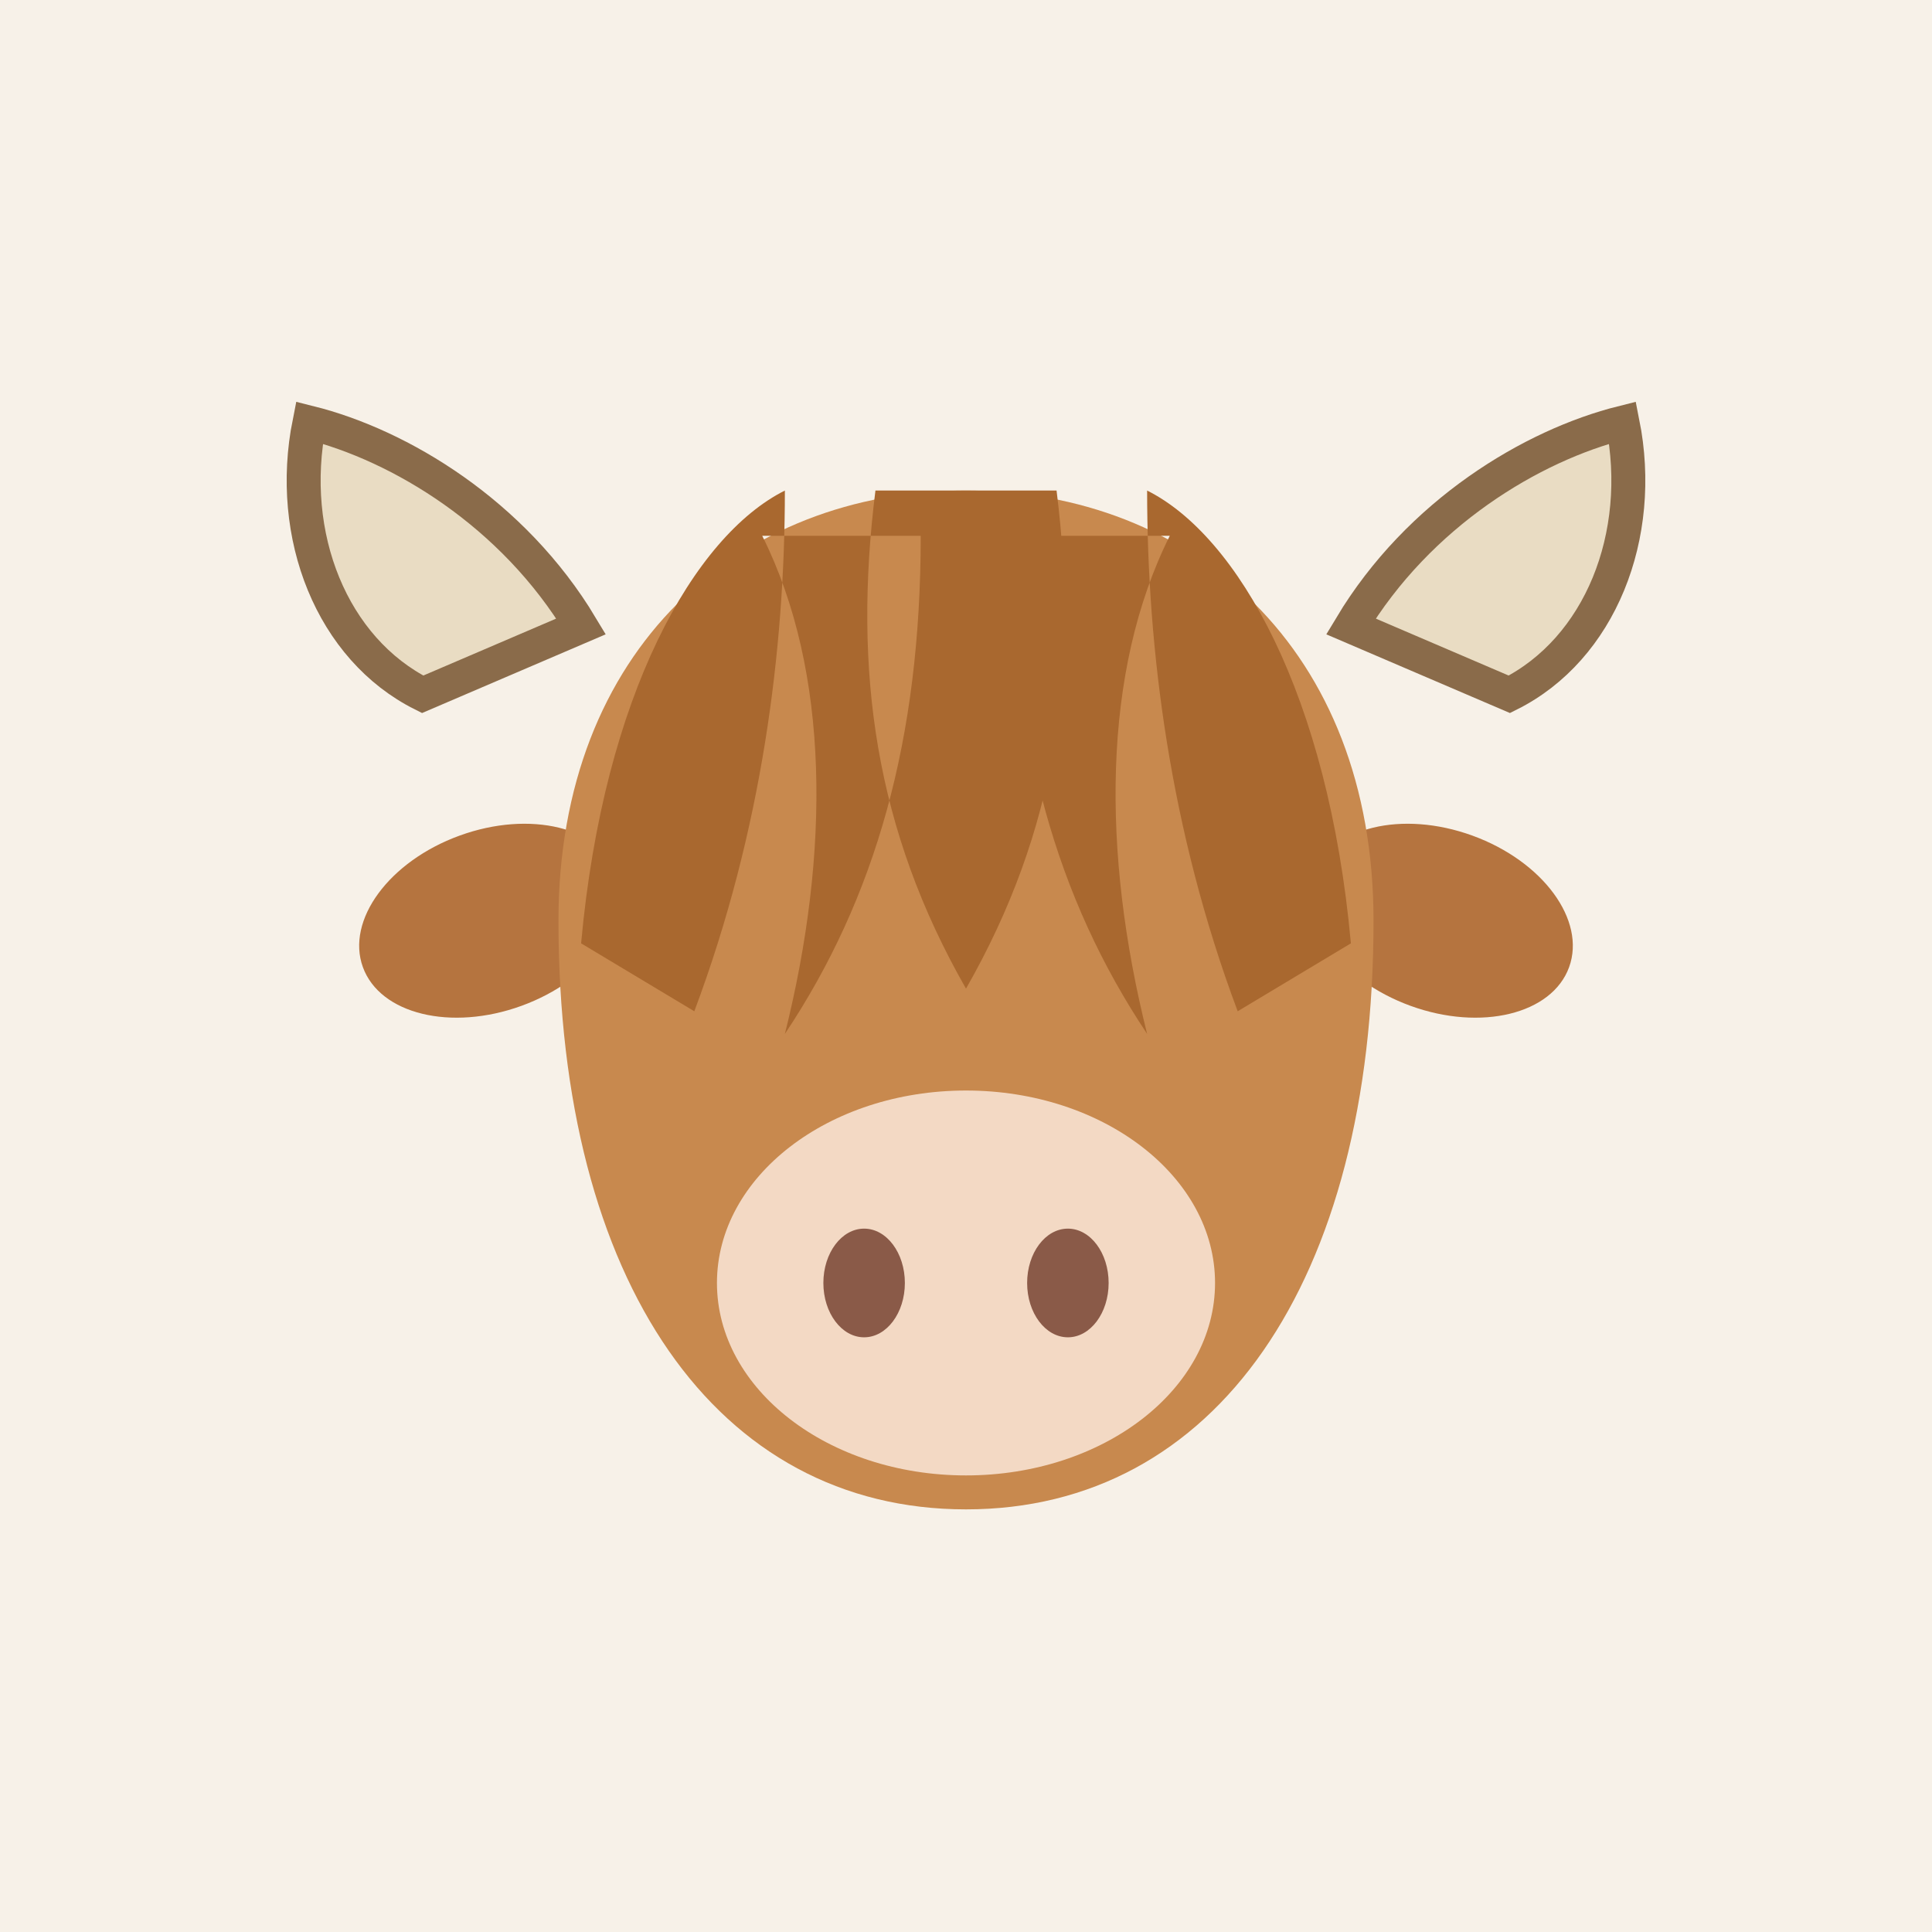
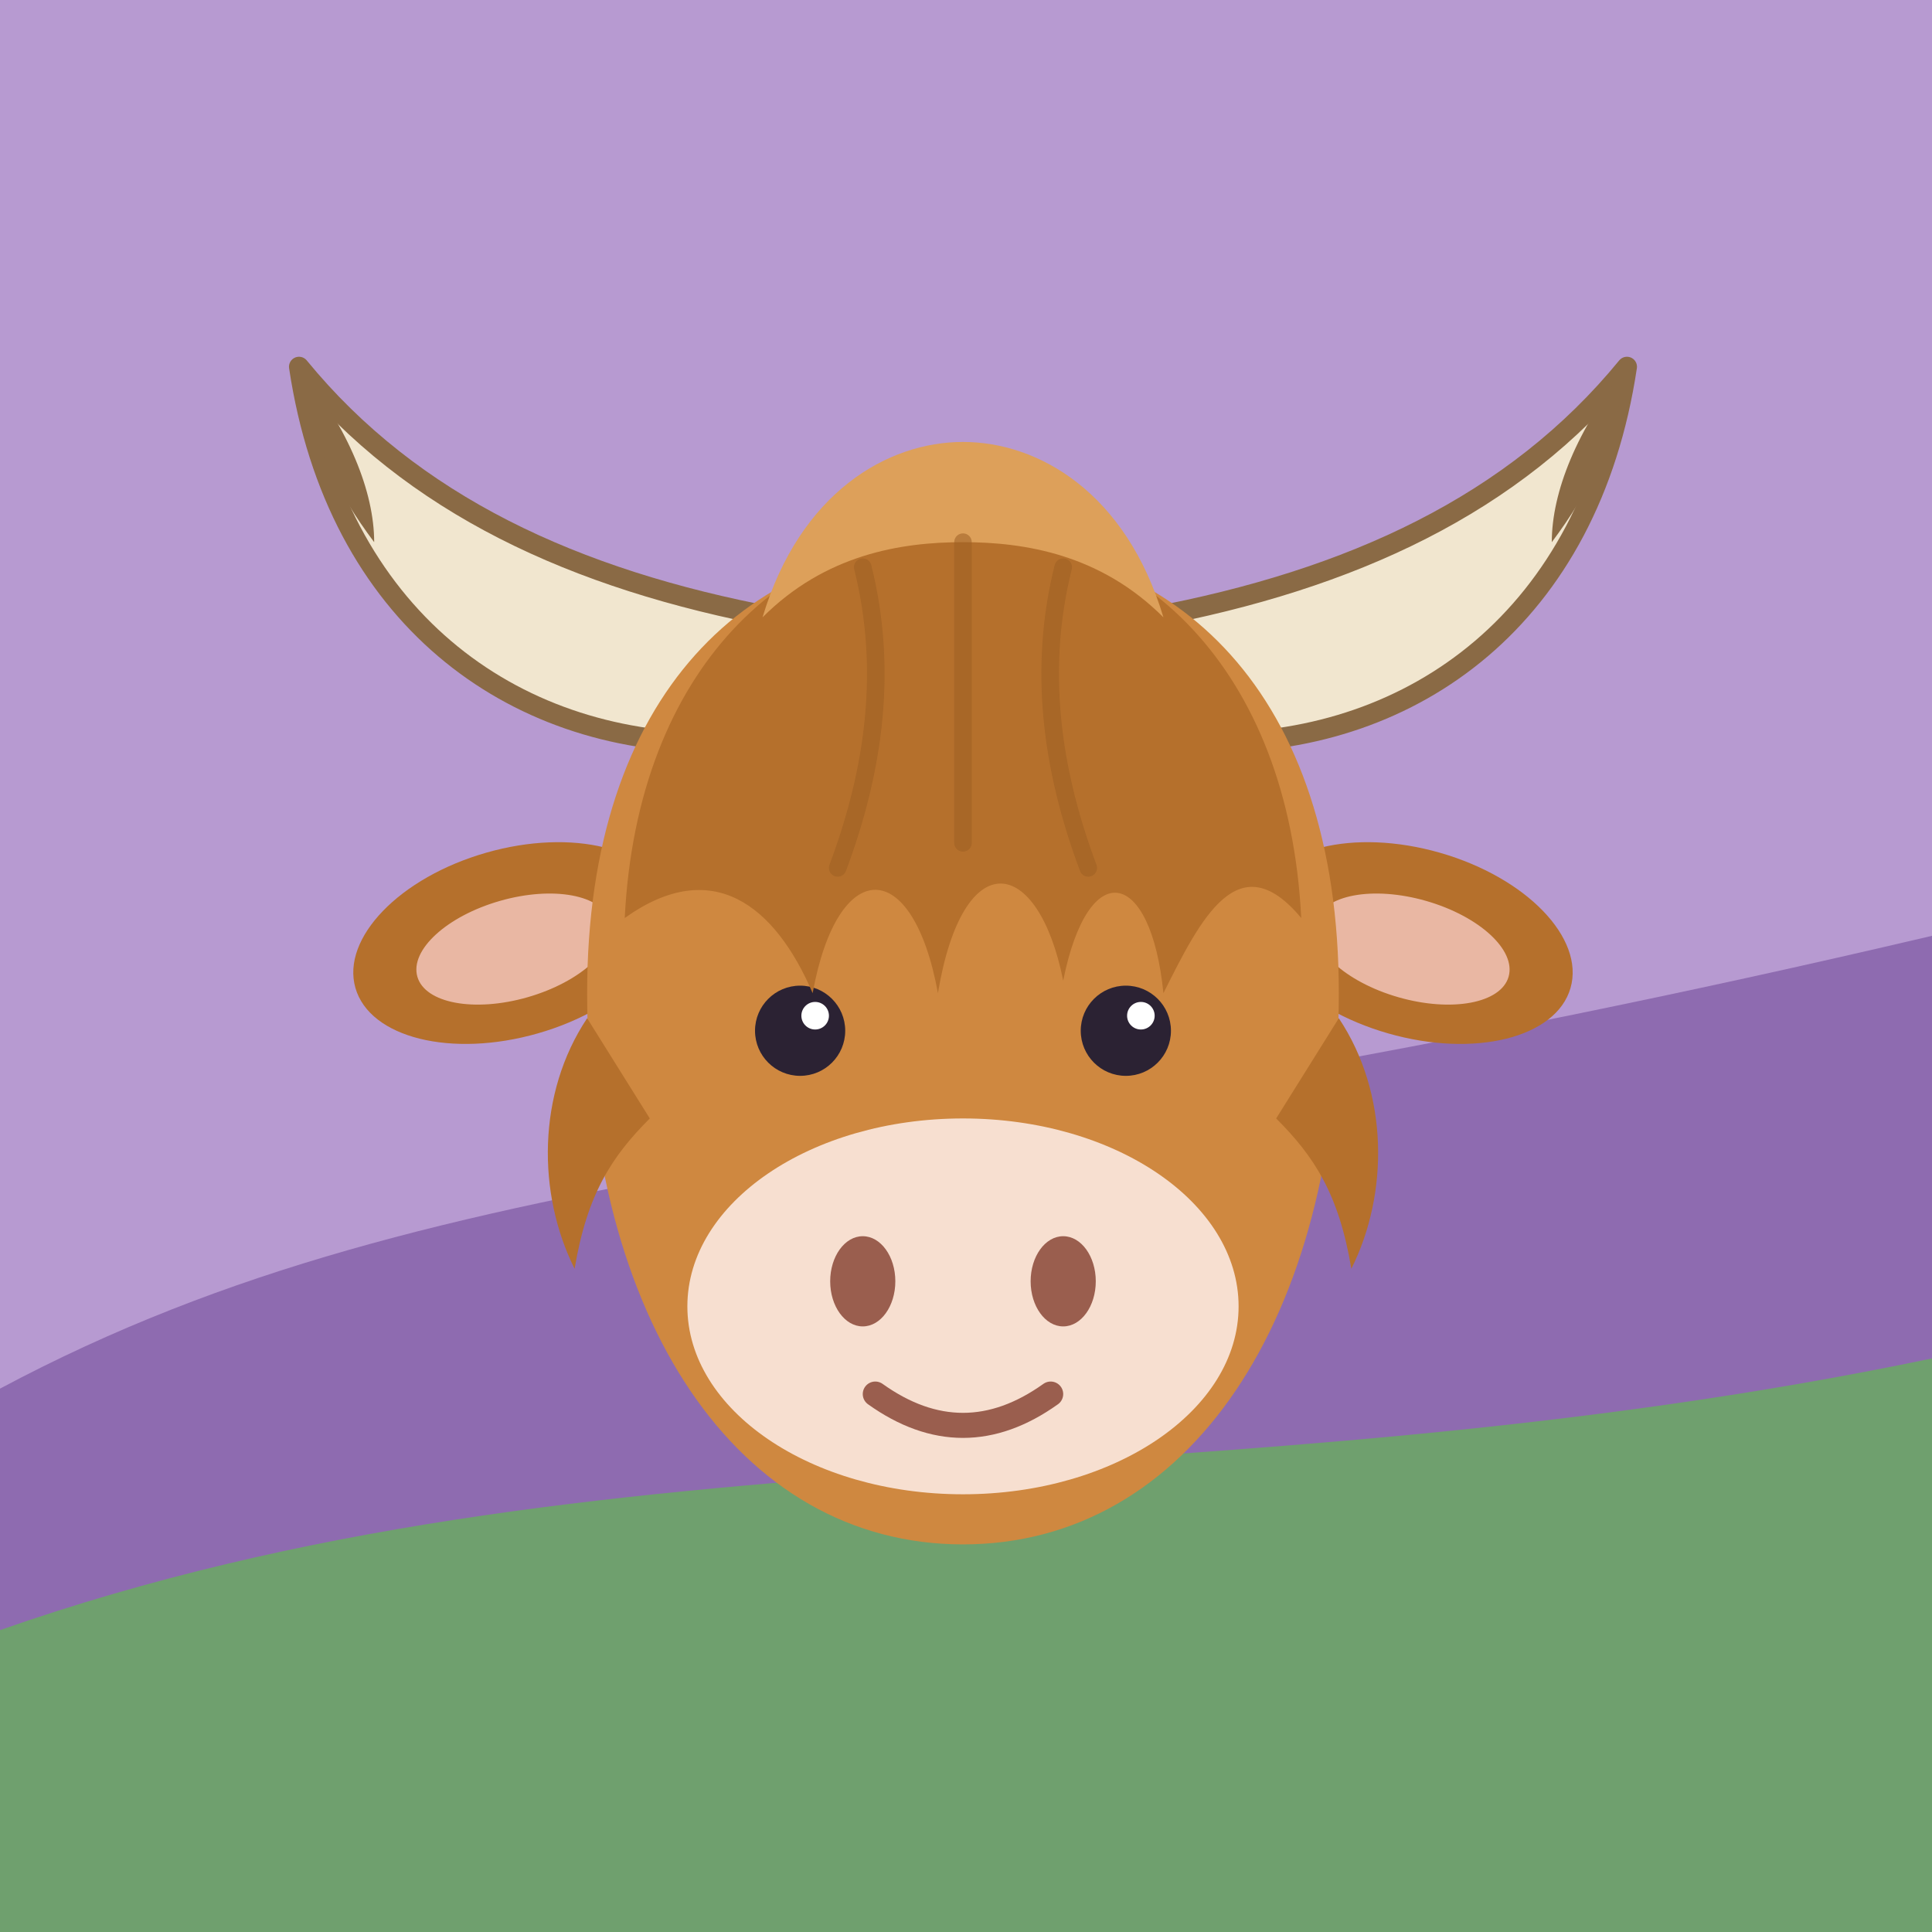
- <svg xmlns="http://www.w3.org/2000/svg" viewBox="0 0 64 64">
-   <rect width="64" height="64" fill="#F7F1E8" />
-   <g transform="translate(8 8) scale(.75)">
-     <path d="M8 20c-4-2-6-7-5-12 4 1 9 4 12 9zM56 20c4-2 6-7 5-12-4 1-9 4-12 9z" fill="#E9DCC3" stroke="#8A6B4A" stroke-width="1.5" />
-     <ellipse cx="11" cy="30" rx="6" ry="4" fill="#B5743F" transform="rotate(-20 11 30)" />
-     <ellipse cx="53" cy="30" rx="6" ry="4" fill="#B5743F" transform="rotate(20 53 30)" />
-     <path d="M14 30c0-12 8-19 18-19s18 7 18 19c0 16-7 26-18 26S14 46 14 30z" fill="#C8894E" />
-     <ellipse cx="32" cy="46" rx="11" ry="8.5" fill="#F3D9C4" />
-     <ellipse cx="27.5" cy="46" rx="1.8" ry="2.4" fill="#8A5A48" />
-     <ellipse cx="36.5" cy="46" rx="1.8" ry="2.4" fill="#8A5A48" />
-     <path d="M15 31c1-11 5-18 9-20 0 7-1 15-4 23zM49 31c-1-11-5-18-9-20 0 7 1 15 4 23zM23 13c3 6 3 14 1 22 4-6 6-13 6-22zM41 13c-3 6-3 14-1 22-4-6-6-13-6-22zM28 11h8c1 8 0 15-4 22-4-7-5-14-4-22z" fill="#A9682F" />
+ <svg xmlns="http://www.w3.org/2000/svg" viewBox="0 0 128 128">
+   <rect width="128" height="128" fill="#B79AD1" />
+   <path d="M0 92c30-16 60-14 128-30v66H0z" fill="#8E6BB0" />
+   <path d="M0 108c40-14 80-8 128-18v38H0z" fill="#6FA06E" />
+   <g transform="translate(14 16) scale(.83)">
+     <path d="M40 40C24 40 10 30 7 10c9 11 22 17 38 20z" fill="#F1E6CF" stroke="#8A6A45" stroke-width="1.6" stroke-linejoin="round" />
+     <path d="M7 10c1 6 3 10 6 14 0-4-2-9-6-14z" fill="#8A6A45" />
+     <g transform="translate(120 0) scale(-1 1)">
+       <path d="M40 40C24 40 10 30 7 10c9 11 22 17 38 20z" fill="#F1E6CF" stroke="#8A6A45" stroke-width="1.6" stroke-linejoin="round" />
+       <path d="M7 10c1 6 3 10 6 14 0-4-2-9-6-14z" fill="#8A6A45" />
+     </g>
+     <ellipse cx="24" cy="56" rx="13" ry="7.5" fill="#B5702C" transform="rotate(-16 24 56)" />
+     <ellipse cx="24" cy="56.5" rx="8" ry="4" fill="#E9B7A3" transform="rotate(-16 24 56)" />
+     <g transform="translate(120 0) scale(-1 1)">
+       <ellipse cx="24" cy="56" rx="13" ry="7.5" fill="#B5702C" transform="rotate(-16 24 56)" />
+       <ellipse cx="24" cy="56.5" rx="8" ry="4" fill="#E9B7A3" transform="rotate(-16 24 56)" />
+     </g>
+     <path d="M30 60c0-24 13-36 30-36s30 12 30 36c0 26-12 44-30 44S30 86 30 60z" fill="#CF8840" />
+     <path d="M30 62c-4 6-4 14-1 20 1-6 3-9 6-12zM90 62c4 6 4 14 1 20-1-6-3-9-6-12z" fill="#B5702C" />
+     <ellipse cx="60" cy="85" rx="22" ry="15" fill="#F7DFD0" />
+     <ellipse cx="52" cy="83" rx="2.6" ry="3.6" fill="#9A5E4E" />
+     <ellipse cx="68" cy="83" rx="2.6" ry="3.6" fill="#9A5E4E" />
+     <path d="M53 92q7 5 14 0" fill="none" stroke="#9A5E4E" stroke-width="2" stroke-linecap="round" />
+     <circle cx="47" cy="63" r="3.6" fill="#2B2233" />
+     <circle cx="48.2" cy="61.8" r="1.1" fill="#fff" />
+     <circle cx="73" cy="63" r="3.6" fill="#2B2233" />
+     <circle cx="74.2" cy="61.8" r="1.1" fill="#fff" />
+     <path d="M33 54c1-20 13-31 27-31s26 11 27 31c-5-6-8 0-11 6-1-10-6-11-8-1-2-10-8-11-10 1-2-11-8-11-10 0-3-7-8-11-15-6z" fill="#B5702C" />
+     <path d="M44 30c3-10 10-14 16-14s13 4 16 14c-5-5-11-6-16-6s-11 1-16 6z" fill="#DDA05A" />
+     <path d="M52 26c2 8 1 16-2 24M68 26c-2 8-1 16 2 24M60 24v24" fill="none" stroke="#9C5E22" stroke-width="1.4" stroke-linecap="round" opacity=".55" />
  </g>
</svg>
